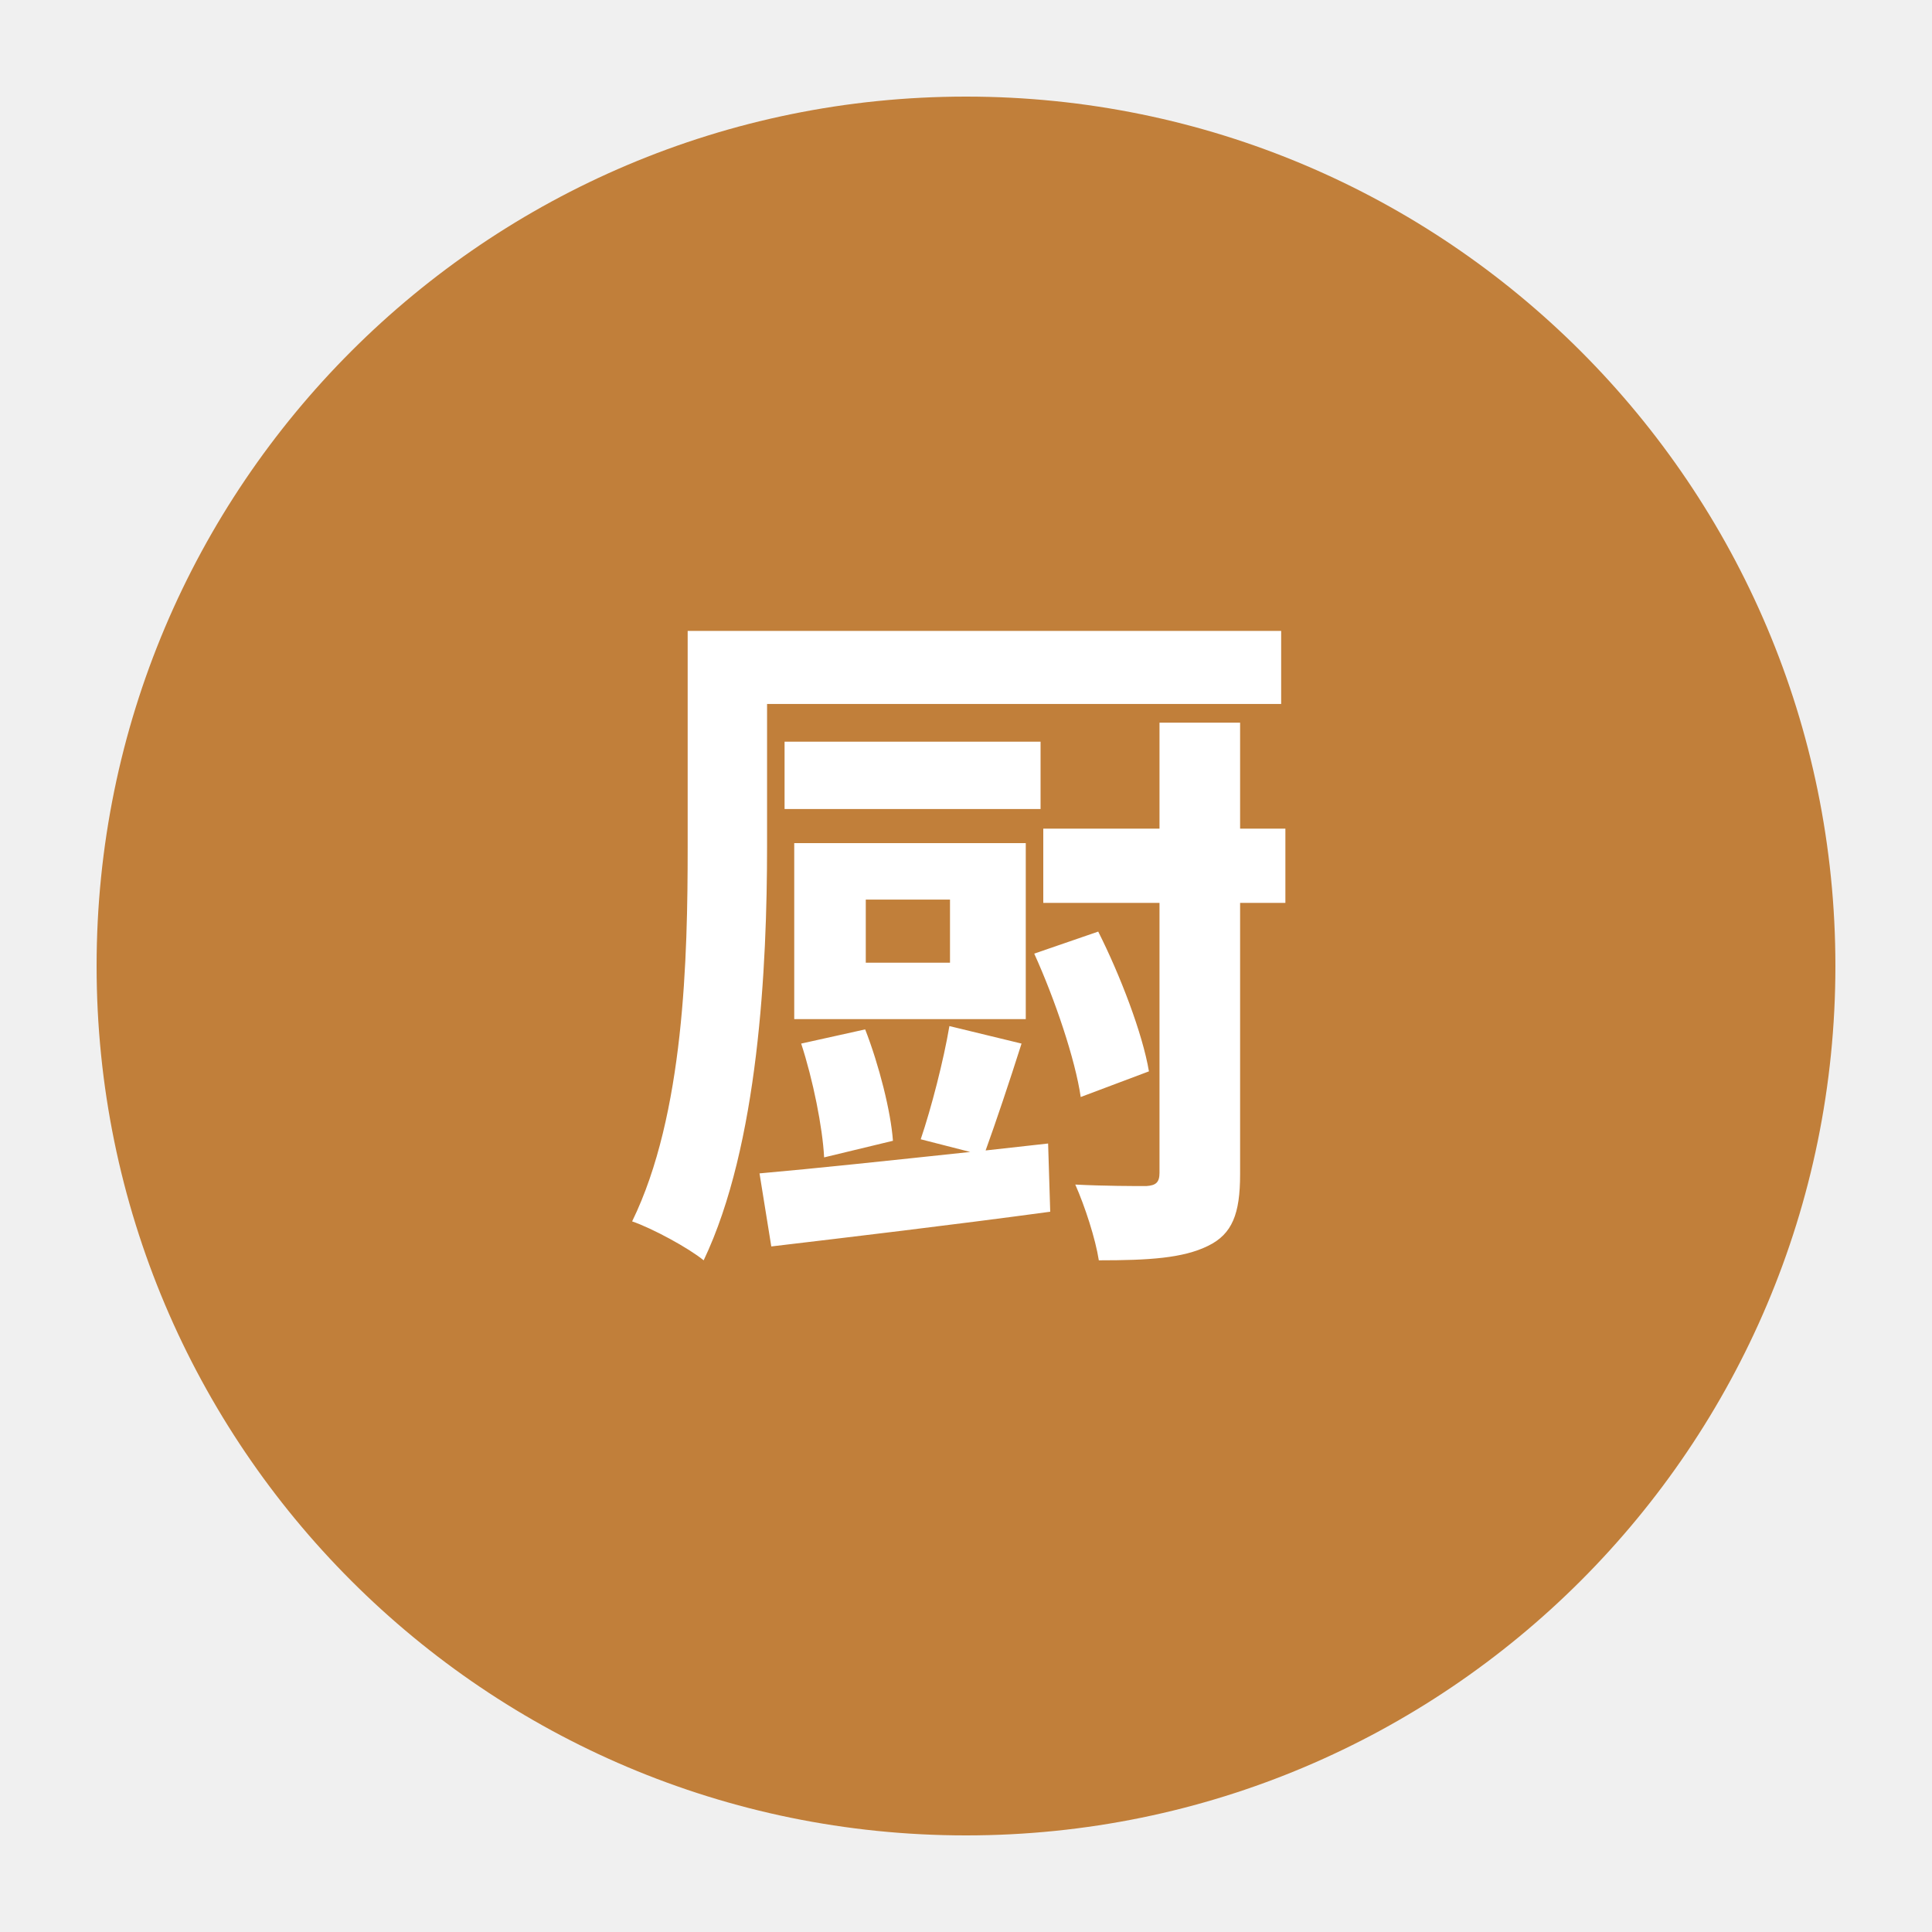
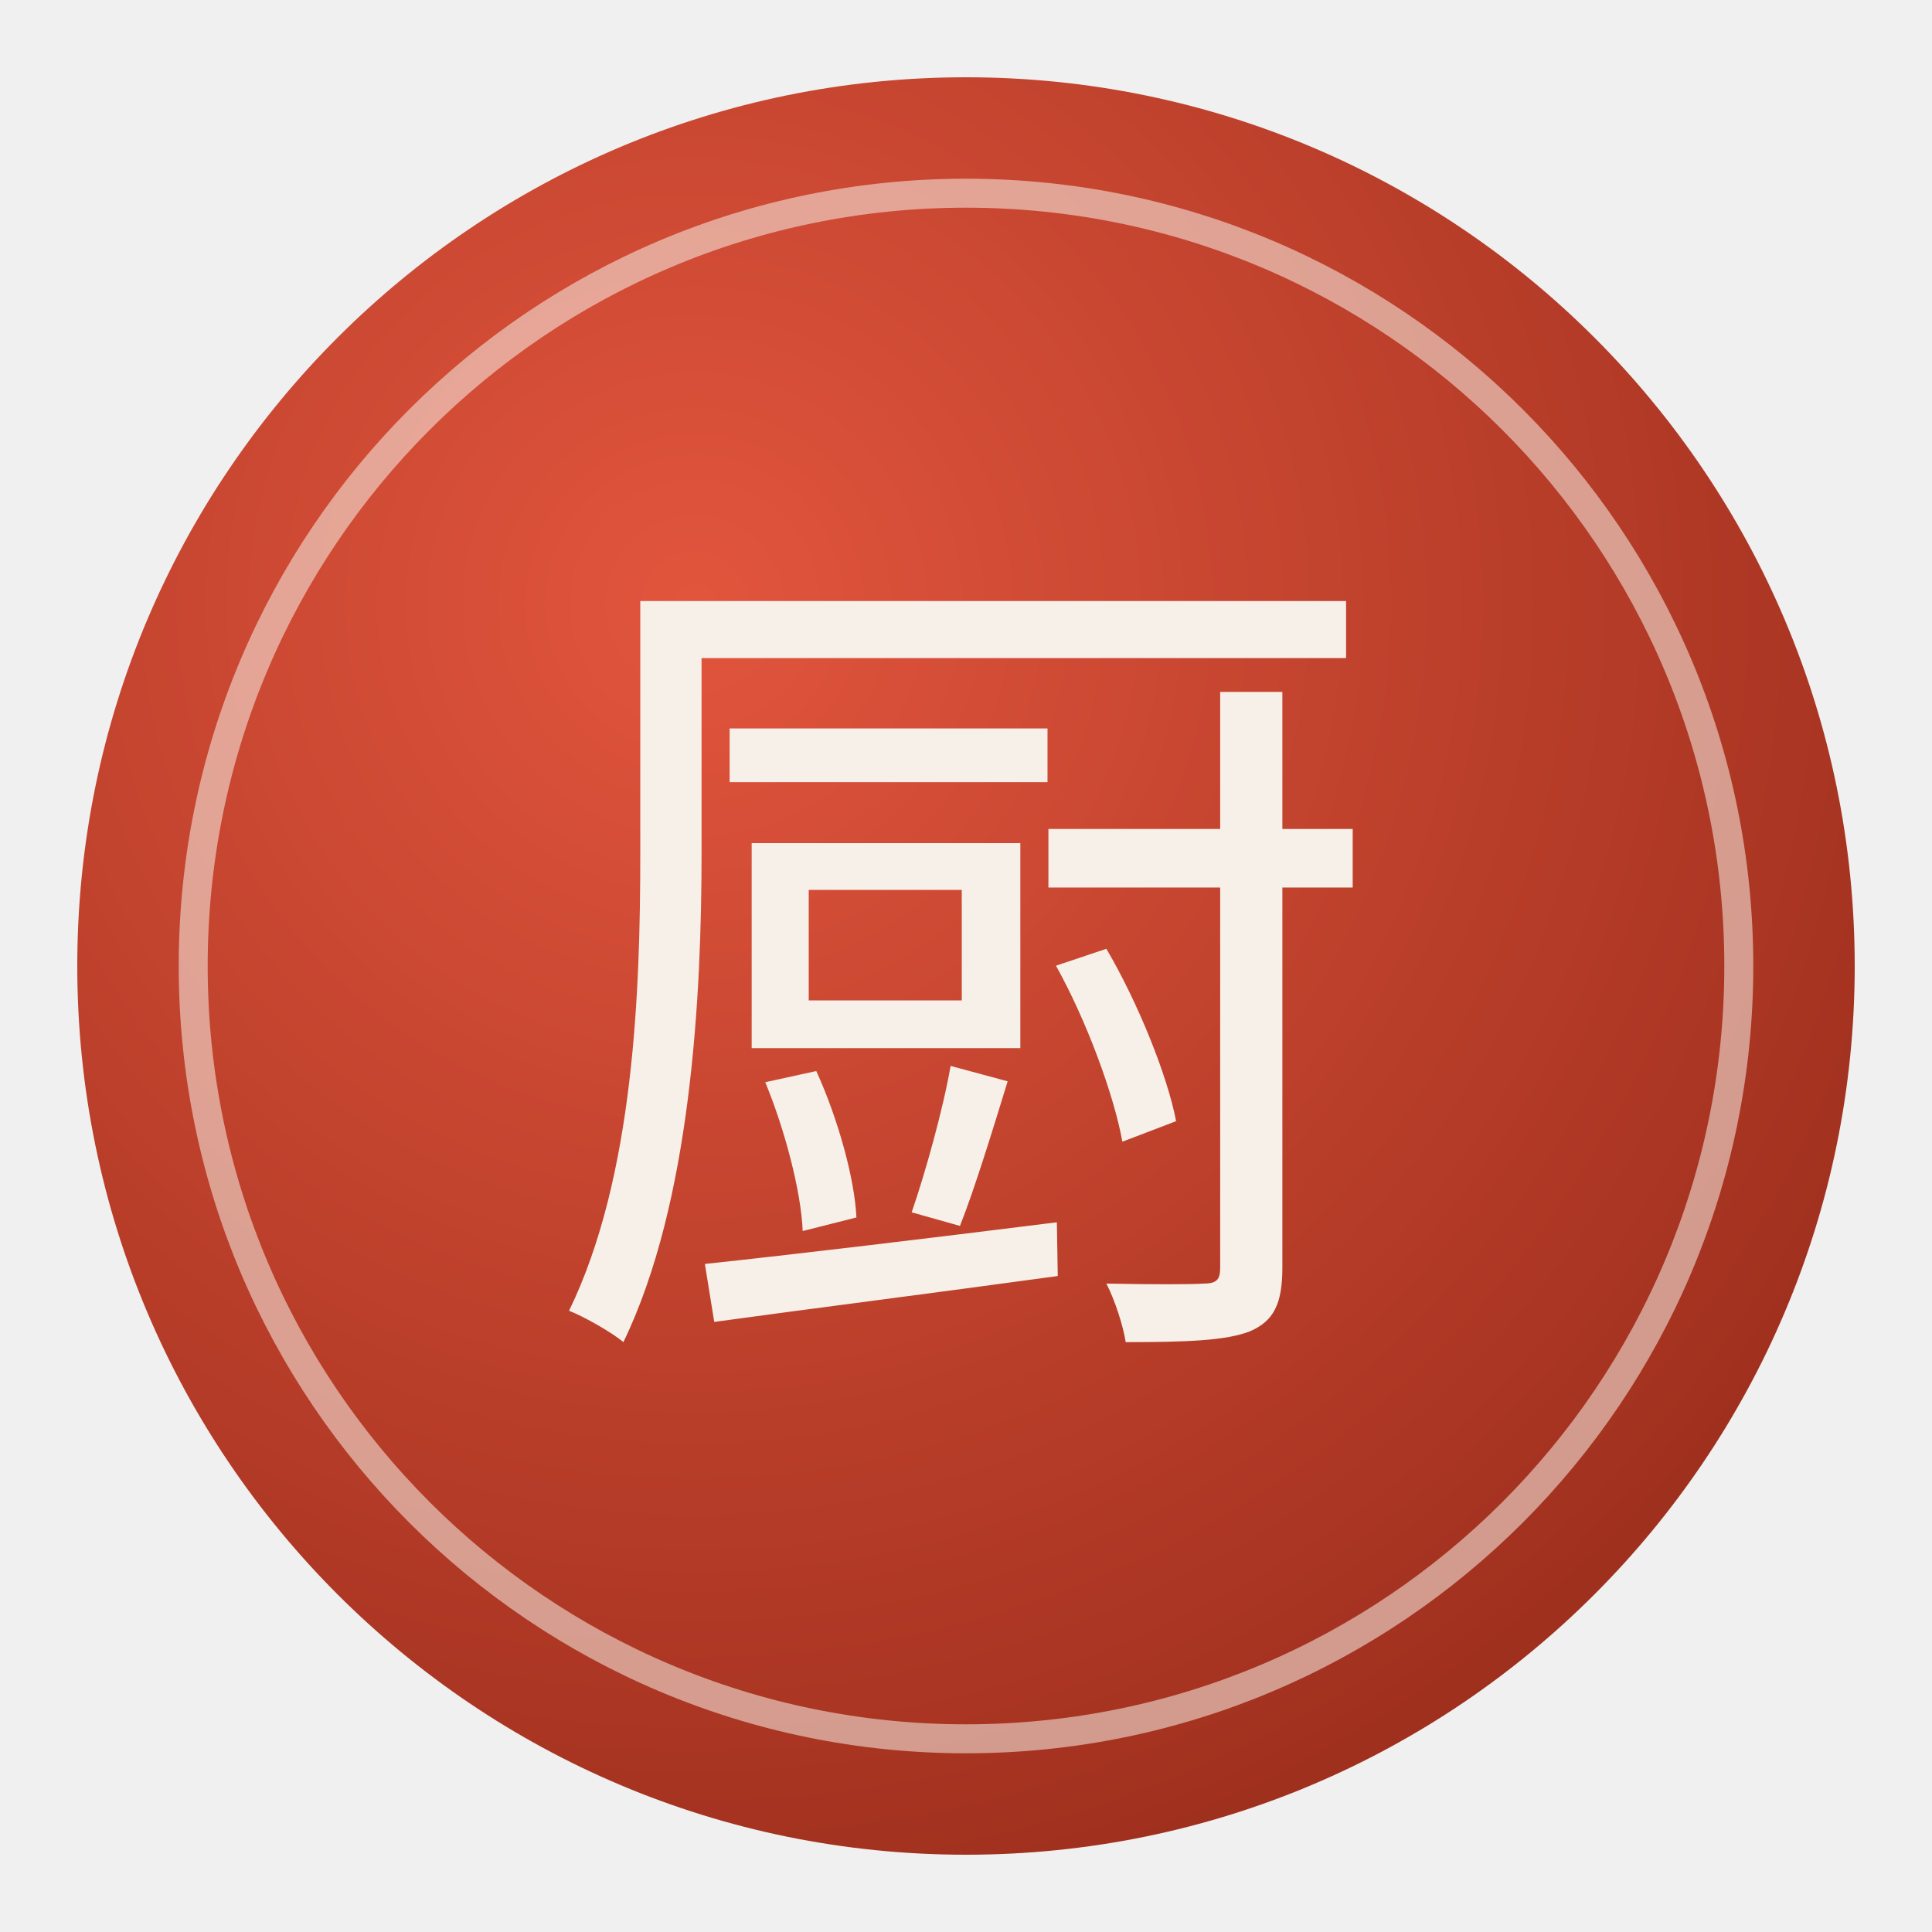
<svg xmlns="http://www.w3.org/2000/svg" viewBox="0 0 100 100">
-   <circle cx="50" cy="50" r="45" fill="#c17f3a" />
-   <text x="50" y="62" font-family="serif" font-size="36" font-weight="bold" fill="white" text-anchor="middle">厨</text>
+   <defs>
+     <radialGradient id="seal" cx="35%" cy="30%" r="75%">
+       <stop offset="0%" stop-color="#e2553d" />
+       <stop offset="100%" stop-color="#9e2f1d" />
+     </radialGradient>
+   </defs>
+   <circle cx="50" cy="50" r="46" fill="url(#seal)" />
+   <circle cx="50" cy="50" r="40" fill="none" stroke="#f7f0e8" stroke-width="1.5" opacity="0.55" />
+   <text x="50" y="66" font-family="serif" font-size="44" fill="#f7f0e8" text-anchor="middle">厨</text>
</svg>
